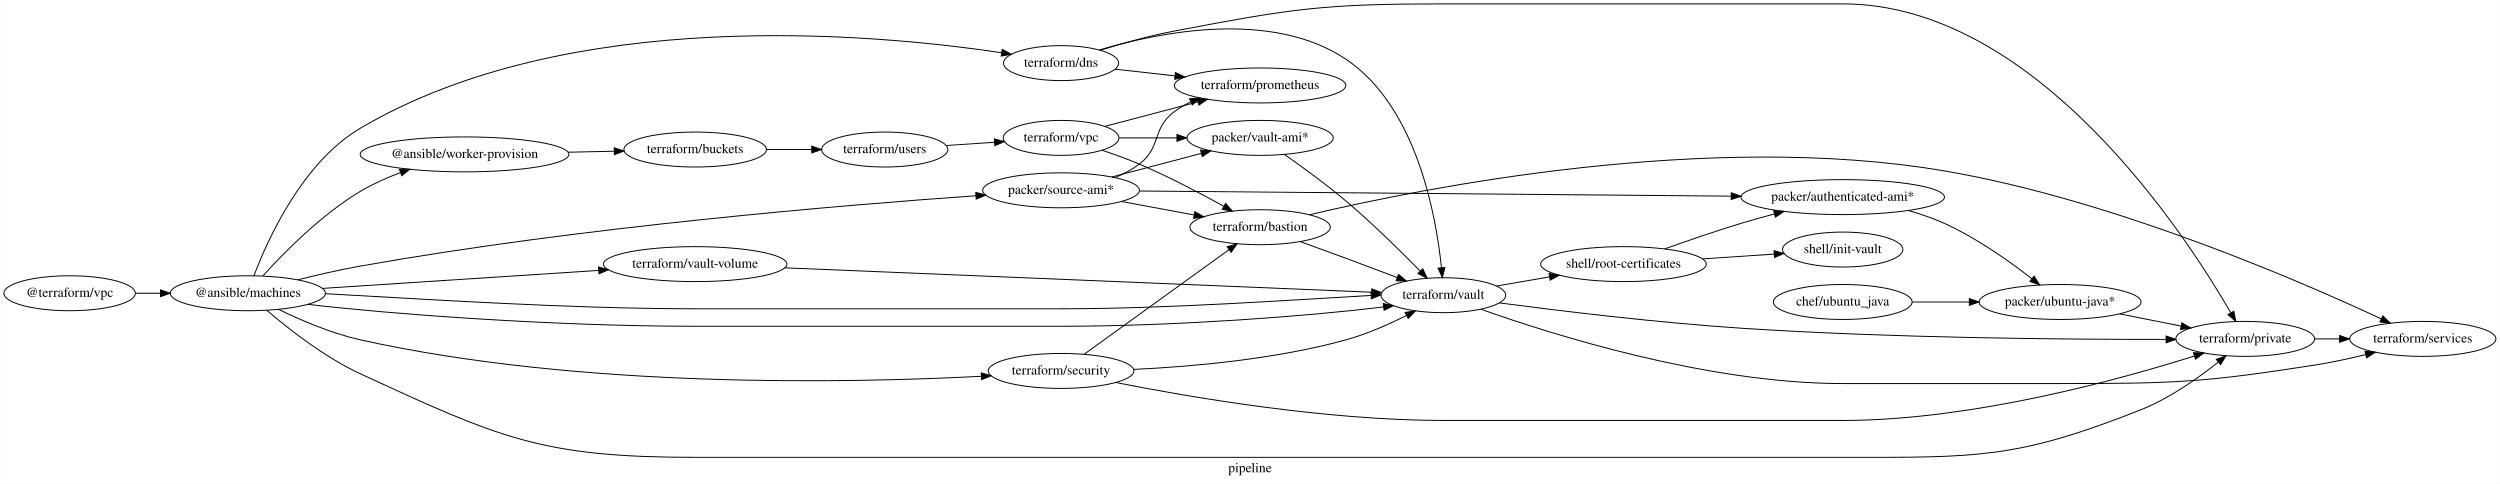
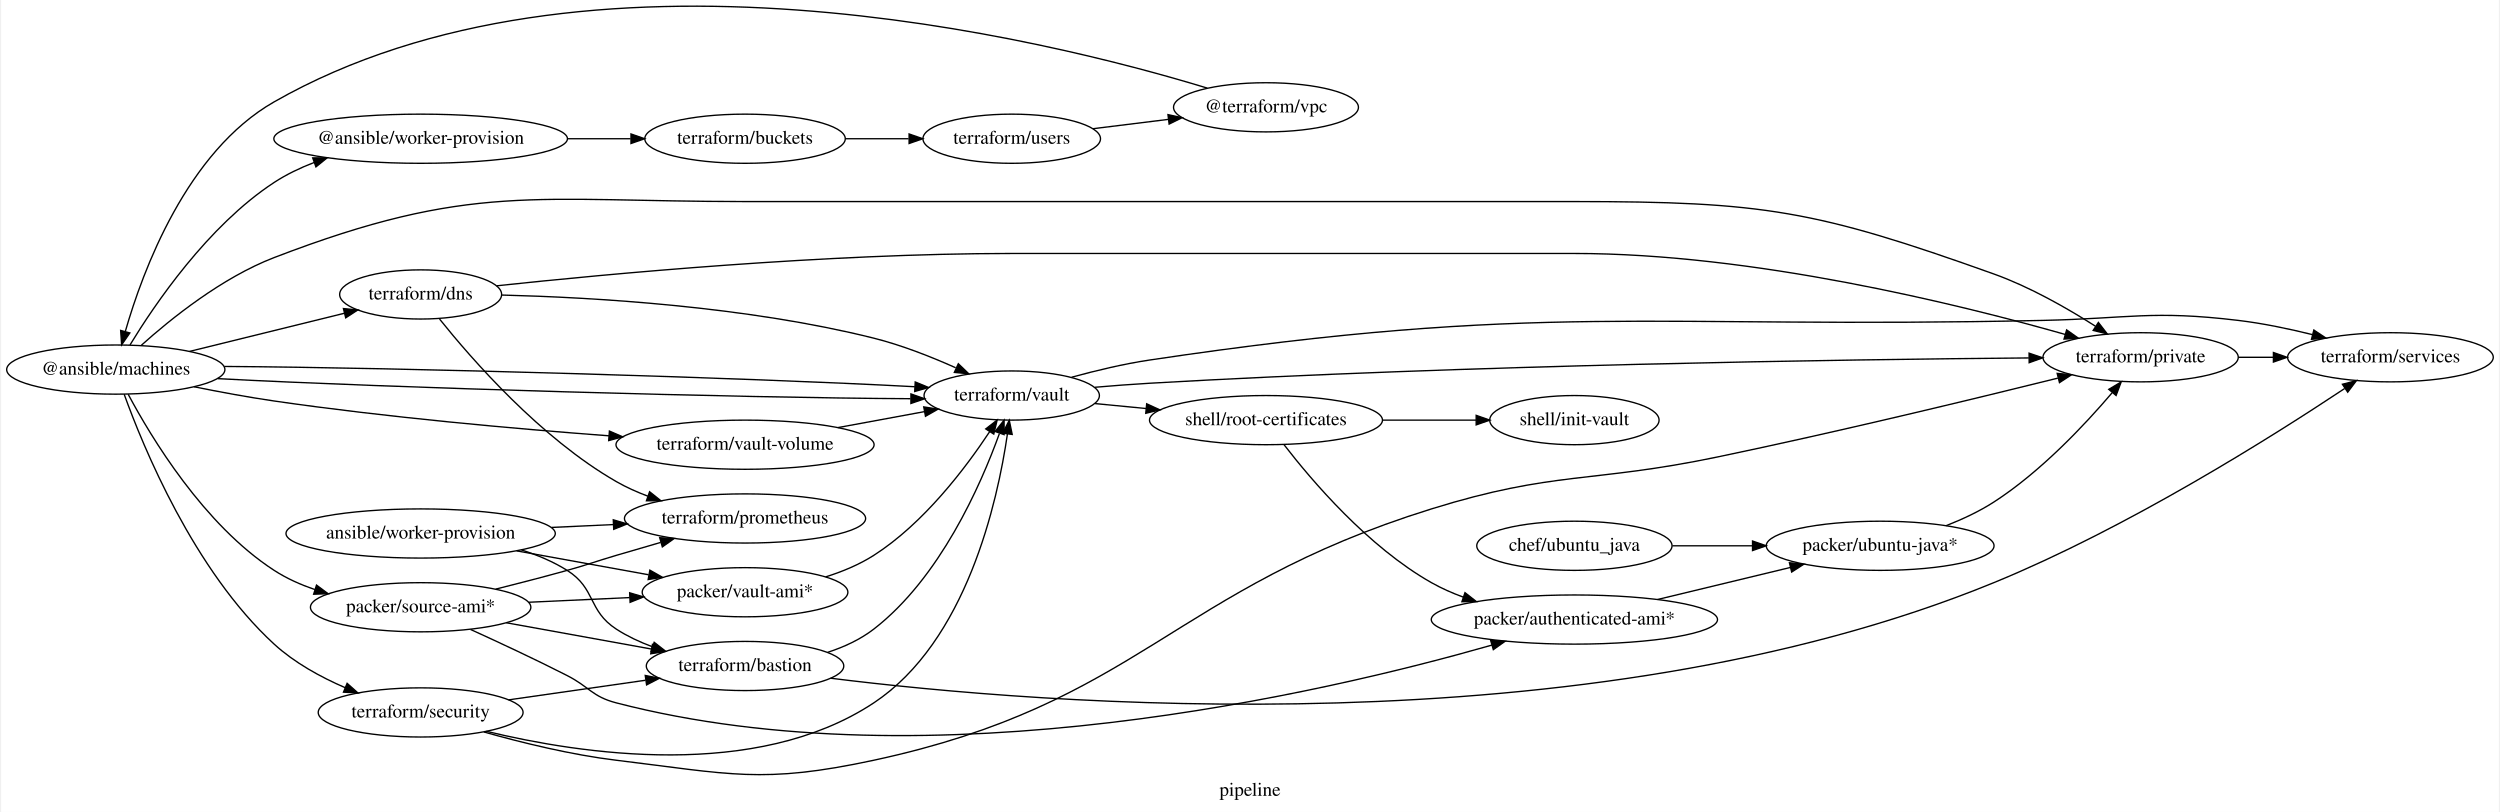
- <svg xmlns="http://www.w3.org/2000/svg" width="2574pt" height="498pt" viewBox="0.00 0.00 2574.41 498.12">
-   <g id="graph0" class="graph" transform="scale(1 1) rotate(0) translate(4 494.1202)">
-     <polygon fill="#ffffff" stroke="transparent" points="-4,4 -4,-494.12 2570.411,-494.12 2570.411,4 -4,4" />
-     <text text-anchor="middle" x="1283.205" y="-7.8" font-family="Times,serif" font-size="14.00" fill="#000000">pipeline</text>
+ <svg xmlns="http://www.w3.org/2000/svg" width="1829pt" height="594pt" viewBox="0.00 0.00 1828.56 594.39">
+   <g id="graph0" class="graph" transform="scale(1 1) rotate(0) translate(4 590.3921)">
+     <polygon fill="#ffffff" stroke="transparent" points="-4,4 -4,-590.392 1824.564,-590.392 1824.564,4 -4,4" />
+     <text text-anchor="middle" x="910.282" y="-7.8" font-family="Times,serif" font-size="14.00" fill="#000000">pipeline</text>
    <g id="node1" class="node">
-       <ellipse fill="none" stroke="#000000" cx="251.131" cy="-192.12" rx="79.886" ry="18" />
-       <text text-anchor="middle" x="251.131" y="-188.42" font-family="Times,serif" font-size="14.00" fill="#000000">@ansible/machines</text>
+       <ellipse fill="none" stroke="#000000" cx="79.943" cy="-319.83" rx="79.886" ry="18" />
+       <text text-anchor="middle" x="79.943" y="-316.13" font-family="Times,serif" font-size="14.00" fill="#000000">@ansible/machines</text>
    </g>
    <g id="node2" class="node">
-       <ellipse fill="none" stroke="#000000" cx="474.314" cy="-335.12" rx="107.481" ry="18" />
-       <text text-anchor="middle" x="474.314" y="-331.42" font-family="Times,serif" font-size="14.00" fill="#000000">@ansible/worker-provision</text>
+       <ellipse fill="none" stroke="#000000" cx="303.126" cy="-488.83" rx="107.481" ry="18" />
+       <text text-anchor="middle" x="303.126" y="-485.13" font-family="Times,serif" font-size="14.00" fill="#000000">@ansible/worker-provision</text>
    </g>
    <g id="edge4" class="edge">
-       <path fill="none" stroke="#000000" d="M266.709,-210.082C287.52,-233.095 326.502,-272.898 367.074,-297.12 379.751,-304.689 394.169,-311.077 408.229,-316.33" />
-       <polygon fill="#000000" stroke="#000000" points="407.285,-319.709 417.88,-319.785 409.645,-313.119 407.285,-319.709" />
+       <path fill="none" stroke="#000000" d="M90.329,-337.843C108.155,-367.16 147.383,-425.107 195.886,-456.83 204.849,-462.693 214.925,-467.515 225.218,-471.472" />
+       <polygon fill="#000000" stroke="#000000" points="224.112,-474.793 234.707,-474.868 226.471,-468.203 224.112,-474.793" />
    </g>
    <g id="node5" class="node">
-       <ellipse fill="none" stroke="#000000" cx="1088.619" cy="-298.12" rx="80.686" ry="18" />
-       <text text-anchor="middle" x="1088.619" y="-294.42" font-family="Times,serif" font-size="14.00" fill="#000000">packer/source-ami*</text>
+       <ellipse fill="none" stroke="#000000" cx="303.126" cy="-145.831" rx="80.686" ry="18" />
+       <text text-anchor="middle" x="303.126" y="-142.131" font-family="Times,serif" font-size="14.00" fill="#000000">packer/source-ami*</text>
    </g>
    <g id="edge14" class="edge">
-       <path fill="none" stroke="#000000" d="M302.503,-205.949C322.538,-210.967 345.769,-216.329 367.074,-220.12 593.836,-260.474 864.66,-282.969 1000.996,-292.533" />
-       <polygon fill="#000000" stroke="#000000" points="1000.758,-296.025 1010.976,-293.227 1001.243,-289.042 1000.758,-296.025" />
+       <path fill="none" stroke="#000000" d="M89.016,-301.757C105.702,-270.436 144.326,-206.229 195.886,-172.831 204.954,-166.957 215.217,-162.361 225.712,-158.764" />
+       <polygon fill="#000000" stroke="#000000" points="226.89,-162.063 235.387,-155.735 224.798,-155.383 226.89,-162.063" />
    </g>
    <g id="node10" class="node">
-       <ellipse fill="none" stroke="#000000" cx="2308.13" cy="-145.12" rx="71.487" ry="18" />
-       <text text-anchor="middle" x="2308.13" y="-141.42" font-family="Times,serif" font-size="14.00" fill="#000000">terraform/private</text>
+       <ellipse fill="none" stroke="#000000" cx="1562.284" cy="-328.83" rx="71.487" ry="18" />
+       <text text-anchor="middle" x="1562.284" y="-325.13" font-family="Times,serif" font-size="14.00" fill="#000000">terraform/private</text>
    </g>
    <g id="edge28" class="edge">
-       <path fill="none" stroke="#000000" d="M270.611,-174.608C292.548,-155.782 329.996,-126.255 367.074,-109.12 510.414,-42.879 553.891,-23.12 711.796,-23.12 711.796,-23.12 711.796,-23.12 1893.611,-23.12 2031.794,-23.12 2072.179,-21.197 2200.637,-72.12 2230.127,-83.811 2259.655,-104.685 2280.28,-121.126" />
-       <polygon fill="#000000" stroke="#000000" points="2278.309,-124.035 2288.274,-127.634 2282.728,-118.607 2278.309,-124.035" />
+       <path fill="none" stroke="#000000" d="M98.693,-337.664C120.275,-357.027 157.684,-387.146 195.886,-401.83 339.903,-457.189 386.318,-442.83 540.608,-442.83 540.608,-442.83 540.608,-442.83 1147.764,-442.83 1286.238,-442.83 1324.408,-436.473 1454.79,-389.83 1481.189,-380.387 1508.643,-364.692 1529.198,-351.587" />
+       <polygon fill="#000000" stroke="#000000" points="1531.367,-354.352 1537.844,-345.968 1527.552,-348.483 1531.367,-354.352" />
    </g>
    <g id="node12" class="node">
-       <ellipse fill="none" stroke="#000000" cx="1482.341" cy="-190.12" rx="64.189" ry="18" />
-       <text text-anchor="middle" x="1482.341" y="-186.42" font-family="Times,serif" font-size="14.00" fill="#000000">terraform/vault</text>
+       <ellipse fill="none" stroke="#000000" cx="735.844" cy="-300.83" rx="64.189" ry="18" />
+       <text text-anchor="middle" x="735.844" y="-297.13" font-family="Times,serif" font-size="14.00" fill="#000000">terraform/vault</text>
    </g>
    <g id="edge7" class="edge">
-       <path fill="none" stroke="#000000" d="M312.918,-180.685C401.267,-170.275 568.828,-158.12 711.796,-158.12 711.796,-158.12 711.796,-158.12 1088.619,-158.12 1206.244,-158.12 1343.298,-168.477 1420.74,-178.011" />
-       <polygon fill="#000000" stroke="#000000" points="1420.442,-181.501 1430.803,-179.289 1421.324,-174.556 1420.442,-181.501" />
+       <path fill="none" stroke="#000000" d="M154.545,-313.191C280.932,-306.497 535.678,-299.122 661.733,-298.51" />
+       <polygon fill="#000000" stroke="#000000" points="662.065,-302.009 672.053,-298.475 662.041,-295.01 662.065,-302.009" />
    </g>
    <g id="edge22" class="edge">
-       <path fill="none" stroke="#000000" d="M331.365,-191.636C423.221,-186.727 578.239,-176.12 711.796,-176.12 711.796,-176.12 711.796,-176.12 1088.619,-176.12 1199.855,-176.12 1328.467,-185.382 1407.606,-189.851" />
-       <polygon fill="#000000" stroke="#000000" points="1407.782,-193.367 1417.96,-190.423 1408.168,-186.377 1407.782,-193.367" />
+       <path fill="none" stroke="#000000" d="M159.387,-322.121C288.433,-321.327 541.559,-313.926 664.904,-307.275" />
+       <polygon fill="#000000" stroke="#000000" points="665.202,-310.764 674.993,-306.716 664.815,-303.774 665.202,-310.764" />
    </g>
    <g id="node13" class="node">
-       <ellipse fill="none" stroke="#000000" cx="1088.619" cy="-112.12" rx="74.987" ry="18" />
-       <text text-anchor="middle" x="1088.619" y="-108.42" font-family="Times,serif" font-size="14.00" fill="#000000">terraform/security</text>
+       <ellipse fill="none" stroke="#000000" cx="303.126" cy="-68.831" rx="74.987" ry="18" />
+       <text text-anchor="middle" x="303.126" y="-65.13" font-family="Times,serif" font-size="14.00" fill="#000000">terraform/security</text>
    </g>
    <g id="edge25" class="edge">
-       <path fill="none" stroke="#000000" d="M282.633,-175.556C305.414,-164.465 337.298,-150.729 367.074,-144.12 594.199,-93.708 871.119,-99.561 1006.347,-106.602" />
-       <polygon fill="#000000" stroke="#000000" points="1006.451,-110.112 1016.625,-107.153 1006.827,-103.122 1006.451,-110.112" />
+       <path fill="none" stroke="#000000" d="M86.046,-301.853C99.885,-263.492 137.086,-172.729 195.886,-118.831 210.715,-105.237 229.892,-94.727 247.92,-86.93" />
+       <polygon fill="#000000" stroke="#000000" points="249.303,-90.146 257.214,-83.099 246.635,-83.674 249.303,-90.146" />
    </g>
    <g id="node15" class="node">
-       <ellipse fill="none" stroke="#000000" cx="1088.619" cy="-429.12" rx="59.29" ry="18" />
-       <text text-anchor="middle" x="1088.619" y="-425.42" font-family="Times,serif" font-size="14.00" fill="#000000">terraform/dns</text>
+       <ellipse fill="none" stroke="#000000" cx="303.126" cy="-374.83" rx="59.29" ry="18" />
+       <text text-anchor="middle" x="303.126" y="-371.13" font-family="Times,serif" font-size="14.00" fill="#000000">terraform/dns</text>
    </g>
    <g id="edge8" class="edge">
-       <path fill="none" stroke="#000000" d="M257.414,-210.176C271.015,-246.22 306.899,-326.668 367.074,-362.12 581.574,-488.497 895.609,-459.528 1027.122,-439.865" />
-       <polygon fill="#000000" stroke="#000000" points="1028.044,-443.265 1037.399,-438.292 1026.985,-436.346 1028.044,-443.265" />
+       <path fill="none" stroke="#000000" d="M133.969,-333.144C168.255,-341.594 212.524,-352.503 247.175,-361.042" />
+       <polygon fill="#000000" stroke="#000000" points="246.589,-364.502 257.136,-363.497 248.264,-357.706 246.589,-364.502" />
    </g>
    <g id="node20" class="node">
-       <ellipse fill="none" stroke="#000000" cx="711.796" cy="-222.12" rx="94.484" ry="18" />
-       <text text-anchor="middle" x="711.796" y="-218.42" font-family="Times,serif" font-size="14.00" fill="#000000">terraform/vault-volume</text>
+       <ellipse fill="none" stroke="#000000" cx="540.608" cy="-264.83" rx="94.484" ry="18" />
+       <text text-anchor="middle" x="540.608" y="-261.13" font-family="Times,serif" font-size="14.00" fill="#000000">terraform/vault-volume</text>
    </g>
    <g id="edge13" class="edge">
-       <path fill="none" stroke="#000000" d="M327.977,-197.125C405.955,-202.203 527.008,-210.086 612.278,-215.639" />
-       <polygon fill="#000000" stroke="#000000" points="612.288,-219.147 622.494,-216.304 612.742,-212.162 612.288,-219.147" />
+       <path fill="none" stroke="#000000" d="M137.24,-307.246C155.873,-303.481 176.695,-299.617 195.886,-296.83 278.091,-284.894 372.005,-276.519 441.029,-271.339" />
+       <polygon fill="#000000" stroke="#000000" points="441.313,-274.828 451.027,-270.598 440.796,-267.847 441.313,-274.828" />
    </g>
    <g id="node3" class="node">
-       <ellipse fill="none" stroke="#000000" cx="711.796" cy="-340.12" rx="73.387" ry="18" />
-       <text text-anchor="middle" x="711.796" y="-336.42" font-family="Times,serif" font-size="14.00" fill="#000000">terraform/buckets</text>
+       <ellipse fill="none" stroke="#000000" cx="540.608" cy="-488.83" rx="73.387" ry="18" />
+       <text text-anchor="middle" x="540.608" y="-485.13" font-family="Times,serif" font-size="14.00" fill="#000000">terraform/buckets</text>
    </g>
    <g id="edge5" class="edge">
-       <path fill="none" stroke="#000000" d="M580.899,-337.364C596.728,-337.697 612.849,-338.037 628.119,-338.358" />
-       <polygon fill="#000000" stroke="#000000" points="628.47,-341.866 638.542,-338.578 628.617,-334.868 628.47,-341.866" />
+       <path fill="none" stroke="#000000" d="M410.403,-488.83C425.983,-488.83 441.829,-488.83 456.854,-488.83" />
+       <polygon fill="#000000" stroke="#000000" points="457.112,-492.331 467.112,-488.83 457.112,-485.331 457.112,-492.331" />
    </g>
    <g id="node8" class="node">
-       <ellipse fill="none" stroke="#000000" cx="907.032" cy="-340.12" rx="64.989" ry="18" />
-       <text text-anchor="middle" x="907.032" y="-336.42" font-family="Times,serif" font-size="14.00" fill="#000000">terraform/users</text>
+       <ellipse fill="none" stroke="#000000" cx="735.844" cy="-488.83" rx="64.989" ry="18" />
+       <text text-anchor="middle" x="735.844" y="-485.13" font-family="Times,serif" font-size="14.00" fill="#000000">terraform/users</text>
    </g>
    <g id="edge38" class="edge">
-       <path fill="none" stroke="#000000" d="M785.328,-340.12C800.434,-340.12 816.361,-340.12 831.535,-340.12" />
-       <polygon fill="#000000" stroke="#000000" points="831.901,-343.62 841.901,-340.12 831.901,-336.62 831.901,-343.62" />
+       <path fill="none" stroke="#000000" d="M614.14,-488.83C629.246,-488.83 645.173,-488.83 660.347,-488.83" />
+       <polygon fill="#000000" stroke="#000000" points="660.713,-492.331 670.713,-488.83 660.713,-485.331 660.713,-492.331" />
    </g>
    <g id="node4" class="node">
-       <ellipse fill="none" stroke="#000000" cx="1893.611" cy="-183.12" rx="71.487" ry="18" />
-       <text text-anchor="middle" x="1893.611" y="-179.42" font-family="Times,serif" font-size="14.00" fill="#000000">chef/ubuntu_java</text>
+       <ellipse fill="none" stroke="#000000" cx="1147.764" cy="-190.831" rx="71.487" ry="18" />
+       <text text-anchor="middle" x="1147.764" y="-187.131" font-family="Times,serif" font-size="14.00" fill="#000000">chef/ubuntu_java</text>
    </g>
    <g id="node6" class="node">
-       <ellipse fill="none" stroke="#000000" cx="2117.444" cy="-183.12" rx="83.386" ry="18" />
-       <text text-anchor="middle" x="2117.444" y="-179.42" font-family="Times,serif" font-size="14.00" fill="#000000">packer/ubuntu-java*</text>
+       <ellipse fill="none" stroke="#000000" cx="1371.598" cy="-190.831" rx="83.386" ry="18" />
+       <text text-anchor="middle" x="1371.598" y="-187.131" font-family="Times,serif" font-size="14.00" fill="#000000">packer/ubuntu-java*</text>
    </g>
    <g id="edge26" class="edge">
-       <path fill="none" stroke="#000000" d="M1965.357,-183.12C1983.977,-183.12 2004.308,-183.12 2023.87,-183.12" />
-       <polygon fill="#000000" stroke="#000000" points="2024.017,-186.62 2034.017,-183.12 2024.017,-179.62 2024.017,-186.62" />
+       <path fill="none" stroke="#000000" d="M1219.51,-190.831C1238.13,-190.831 1258.461,-190.831 1278.023,-190.831" />
+       <polygon fill="#000000" stroke="#000000" points="1278.17,-194.331 1288.17,-190.831 1278.17,-187.331 1278.17,-194.331" />
    </g>
    <g id="node9" class="node">
-       <ellipse fill="none" stroke="#000000" cx="1293.604" cy="-260.12" rx="72.287" ry="18" />
-       <text text-anchor="middle" x="1293.604" y="-256.42" font-family="Times,serif" font-size="14.00" fill="#000000">terraform/bastion</text>
+       <ellipse fill="none" stroke="#000000" cx="540.608" cy="-102.831" rx="72.287" ry="18" />
+       <text text-anchor="middle" x="540.608" y="-99.13" font-family="Times,serif" font-size="14.00" fill="#000000">terraform/bastion</text>
    </g>
    <g id="edge6" class="edge">
-       <path fill="none" stroke="#000000" d="M1150.678,-286.616C1174.289,-282.239 1201.311,-277.229 1225.456,-272.753" />
-       <polygon fill="#000000" stroke="#000000" points="1226.416,-276.135 1235.61,-270.871 1225.139,-269.253 1226.416,-276.135" />
+       <path fill="none" stroke="#000000" d="M365.833,-134.476C398.461,-128.569 438.414,-121.334 471.881,-115.275" />
+       <polygon fill="#000000" stroke="#000000" points="472.828,-118.66 482.044,-113.434 471.581,-111.772 472.828,-118.66" />
    </g>
    <g id="node11" class="node">
-       <ellipse fill="none" stroke="#000000" cx="1293.604" cy="-352.12" rx="75.287" ry="18" />
-       <text text-anchor="middle" x="1293.604" y="-348.42" font-family="Times,serif" font-size="14.00" fill="#000000">packer/vault-ami*</text>
+       <ellipse fill="none" stroke="#000000" cx="540.608" cy="-156.831" rx="75.287" ry="18" />
+       <text text-anchor="middle" x="540.608" y="-153.131" font-family="Times,serif" font-size="14.00" fill="#000000">packer/vault-ami*</text>
    </g>
    <g id="edge18" class="edge">
-       <path fill="none" stroke="#000000" d="M1140.876,-311.886C1169.011,-319.298 1203.855,-328.477 1233.154,-336.195" />
-       <polygon fill="#000000" stroke="#000000" points="1232.298,-339.589 1242.86,-338.752 1234.081,-332.82 1232.298,-339.589" />
+       <path fill="none" stroke="#000000" d="M382.204,-149.493C405.935,-150.593 432.054,-151.802 456.119,-152.917" />
+       <polygon fill="#000000" stroke="#000000" points="456.143,-156.422 466.295,-153.388 456.467,-149.429 456.143,-156.422" />
    </g>
    <g id="node17" class="node">
-       <ellipse fill="none" stroke="#000000" cx="1893.611" cy="-291.12" rx="104.782" ry="18" />
-       <text text-anchor="middle" x="1893.611" y="-287.42" font-family="Times,serif" font-size="14.00" fill="#000000">packer/authenticated-ami*</text>
+       <ellipse fill="none" stroke="#000000" cx="1147.764" cy="-136.831" rx="104.782" ry="18" />
+       <text text-anchor="middle" x="1147.764" y="-133.131" font-family="Times,serif" font-size="14.00" fill="#000000">packer/authenticated-ami*</text>
    </g>
    <g id="edge34" class="edge">
-       <path fill="none" stroke="#000000" d="M1169.491,-297.417C1313.204,-296.167 1613.462,-293.556 1778.618,-292.12" />
-       <polygon fill="#000000" stroke="#000000" points="1778.842,-295.618 1788.811,-292.031 1778.781,-288.619 1778.842,-295.618" />
+       <path fill="none" stroke="#000000" d="M339.671,-129.568C360.552,-120.083 387.127,-107.685 410.367,-95.831 426.671,-87.514 428.649,-80.422 446.367,-75.831 677.635,-15.903 964.626,-83.044 1087.436,-118.153" />
+       <polygon fill="#000000" stroke="#000000" points="1086.469,-121.517 1097.047,-120.932 1088.413,-114.793 1086.469,-121.517" />
    </g>
    <g id="node18" class="node">
-       <ellipse fill="none" stroke="#000000" cx="1293.604" cy="-406.12" rx="88.284" ry="18" />
-       <text text-anchor="middle" x="1293.604" y="-402.42" font-family="Times,serif" font-size="14.00" fill="#000000">terraform/prometheus</text>
+       <ellipse fill="none" stroke="#000000" cx="540.608" cy="-210.831" rx="88.284" ry="18" />
+       <text text-anchor="middle" x="540.608" y="-207.131" font-family="Times,serif" font-size="14.00" fill="#000000">terraform/prometheus</text>
    </g>
    <g id="edge1" class="edge">
-       <path fill="none" stroke="#000000" d="M1143.962,-311.218C1152.924,-314.826 1161.711,-319.382 1169.212,-325.12 1192.122,-342.646 1182.07,-361.903 1205.212,-379.12 1210.366,-382.954 1216.069,-386.249 1222.024,-389.08" />
-       <polygon fill="#000000" stroke="#000000" points="1220.976,-392.439 1231.546,-393.158 1223.731,-386.004 1220.976,-392.439" />
+       <path fill="none" stroke="#000000" d="M358.097,-159.111C374.918,-163.325 393.443,-168.118 410.367,-172.831 426.484,-177.319 430.325,-179.082 446.367,-183.831 456.862,-186.937 468.032,-190.187 478.875,-193.312" />
+       <polygon fill="#000000" stroke="#000000" points="478.135,-196.741 488.713,-196.139 480.068,-190.013 478.135,-196.741" />
    </g>
    <g id="edge33" class="edge">
-       <path fill="none" stroke="#000000" d="M2178.828,-170.888C2199.038,-166.86 2221.589,-162.366 2242.128,-158.273" />
-       <polygon fill="#000000" stroke="#000000" points="2242.907,-161.687 2252.03,-156.3 2241.539,-154.822 2242.907,-161.687" />
+       <path fill="none" stroke="#000000" d="M1419.872,-205.553C1431.758,-210.198 1444.126,-215.953 1454.79,-222.831 1489.073,-244.941 1521.405,-279.349 1541.485,-302.928" />
+       <polygon fill="#000000" stroke="#000000" points="1538.955,-305.359 1548.059,-310.779 1544.322,-300.865 1538.955,-305.359" />
    </g>
    <g id="node7" class="node">
-       <ellipse fill="none" stroke="#000000" cx="1088.619" cy="-352.12" rx="59.59" ry="18" />
-       <text text-anchor="middle" x="1088.619" y="-348.42" font-family="Times,serif" font-size="14.00" fill="#000000">terraform/vpc</text>
+       <ellipse fill="none" stroke="#000000" cx="921.981" cy="-511.83" rx="67.688" ry="18" />
+       <text text-anchor="middle" x="921.981" y="-508.13" font-family="Times,serif" font-size="14.00" fill="#000000">@terraform/vpc</text>
+     </g>
+     <g id="edge3" class="edge">
+       <path fill="none" stroke="#000000" d="M878.995,-525.9C760.635,-561.902 423.652,-645.73 195.886,-515.831 132.004,-479.398 99.743,-392.43 86.878,-347.601" />
+       <polygon fill="#000000" stroke="#000000" points="90.247,-346.649 84.219,-337.935 83.497,-348.506 90.247,-346.649" />
+     </g>
+     <g id="edge27" class="edge">
+       <path fill="none" stroke="#000000" d="M795.251,-496.171C812.846,-498.345 832.296,-500.749 850.567,-503.006" />
+       <polygon fill="#000000" stroke="#000000" points="850.224,-506.49 860.577,-504.243 851.082,-499.543 850.224,-506.49" />
+     </g>
+     <g id="edge31" class="edge">
+       <path fill="none" stroke="#000000" d="M601.163,-112.846C613.134,-116.77 625.021,-122.231 634.85,-129.831 683.219,-167.228 713.038,-234.865 726.797,-272.904" />
+       <polygon fill="#000000" stroke="#000000" points="723.651,-274.512 730.254,-282.798 730.259,-272.203 723.651,-274.512" />
+     </g>
+     <g id="node14" class="node">
+       <ellipse fill="none" stroke="#000000" cx="1745.171" cy="-328.83" rx="75.287" ry="18" />
+       <text text-anchor="middle" x="1745.171" y="-325.13" font-family="Times,serif" font-size="14.00" fill="#000000">terraform/services</text>
+     </g>
+     <g id="edge11" class="edge">
+       <path fill="none" stroke="#000000" d="M603.23,-93.89C755.735,-74.84 1155.796,-41.37 1454.79,-163.831 1552.939,-204.03 1659.081,-271.022 1711.684,-305.995" />
+       <polygon fill="#000000" stroke="#000000" points="1710.005,-309.084 1720.264,-311.732 1713.896,-303.264 1710.005,-309.084" />
+     </g>
+     <g id="edge12" class="edge">
+       <path fill="none" stroke="#000000" d="M1633.778,-328.83C1642.203,-328.83 1650.866,-328.83 1659.46,-328.83" />
+       <polygon fill="#000000" stroke="#000000" points="1659.5,-332.331 1669.5,-328.83 1659.5,-325.331 1659.5,-332.331" />
+     </g>
+     <g id="edge16" class="edge">
+       <path fill="none" stroke="#000000" d="M599.689,-168.08C611.888,-171.928 624.239,-177.046 634.85,-183.831 671.411,-207.206 702.083,-247.738 719.716,-274.423" />
+       <polygon fill="#000000" stroke="#000000" points="716.822,-276.393 725.186,-282.897 722.703,-272.597 716.822,-276.393" />
+     </g>
+     <g id="edge9" class="edge">
+       <path fill="none" stroke="#000000" d="M796.682,-306.873C809.909,-308.014 823.834,-309.082 836.838,-309.83 1070.059,-323.263 1346.009,-327.205 1480.444,-328.357" />
+       <polygon fill="#000000" stroke="#000000" points="1480.63,-331.859 1490.659,-328.442 1480.688,-324.859 1480.63,-331.859" />
+     </g>
+     <g id="edge10" class="edge">
+       <path fill="none" stroke="#000000" d="M779.682,-314.231C797.279,-319.053 817.857,-323.998 836.838,-326.83 1124.583,-369.772 1199.931,-349.385 1490.79,-355.83 1554.324,-357.238 1570.676,-363.369 1633.777,-355.83 1651.616,-353.7 1670.726,-349.714 1687.993,-345.446" />
+       <polygon fill="#000000" stroke="#000000" points="1689.099,-348.776 1697.923,-342.913 1687.368,-341.993 1689.099,-348.776" />
+     </g>
+     <g id="node16" class="node">
+       <ellipse fill="none" stroke="#000000" cx="921.981" cy="-282.83" rx="85.285" ry="18" />
+       <text text-anchor="middle" x="921.981" y="-279.13" font-family="Times,serif" font-size="14.00" fill="#000000">shell/root-certificates</text>
+     </g>
+     <g id="edge30" class="edge">
+       <path fill="none" stroke="#000000" d="M796.792,-294.937C808.756,-293.78 821.527,-292.545 834.168,-291.322" />
+       <polygon fill="#000000" stroke="#000000" points="834.643,-294.793 844.26,-290.346 833.969,-287.825 834.643,-294.793" />
+     </g>
+     <g id="edge23" class="edge">
+       <path fill="none" stroke="#000000" d="M367.392,-78.031C398.38,-82.468 435.688,-87.809 467.73,-92.397" />
+       <polygon fill="#000000" stroke="#000000" points="467.539,-95.905 477.934,-93.857 468.531,-88.975 467.539,-95.905" />
+     </g>
+     <g id="edge24" class="edge">
+       <path fill="none" stroke="#000000" d="M349.377,-54.541C377.184,-46.703 413.453,-37.793 446.367,-33.831 529.537,-23.817 552.95,-16.228 634.85,-33.831 829.438,-75.653 853.071,-158.724 1043.123,-217.831 1133.393,-245.904 1159.859,-236.541 1252.405,-255.831 1339.41,-273.965 1439.373,-298.119 1501.69,-313.576" />
+       <polygon fill="#000000" stroke="#000000" points="1501.19,-317.058 1511.739,-316.074 1502.879,-310.265 1501.19,-317.058" />
+     </g>
+     <g id="edge21" class="edge">
+       <path fill="none" stroke="#000000" d="M351.195,-55.036C420.24,-38.265 548.645,-18.734 634.85,-75.831 702.694,-120.766 725.467,-222.992 732.698,-272.677" />
+       <polygon fill="#000000" stroke="#000000" points="729.247,-273.278 734.05,-282.722 736.184,-272.344 729.247,-273.278" />
+     </g>
+     <g id="edge19" class="edge">
+       <path fill="none" stroke="#000000" d="M358.712,-381.156C440.992,-389.958 600.107,-404.83 735.844,-404.83 735.844,-404.83 735.844,-404.83 1147.764,-404.83 1278.269,-404.83 1428.152,-367.934 1507.052,-345.558" />
+       <polygon fill="#000000" stroke="#000000" points="1508.13,-348.889 1516.779,-342.77 1506.202,-342.16 1508.13,-348.889" />
+     </g>
+     <g id="edge20" class="edge">
+       <path fill="none" stroke="#000000" d="M362.447,-374.397C429.52,-372.694 541.536,-366.175 634.85,-342.83 655.212,-337.737 676.818,-329.212 694.798,-321.168" />
+       <polygon fill="#000000" stroke="#000000" points="696.751,-324.123 704.383,-316.774 693.834,-317.76 696.751,-324.123" />
+     </g>
+     <g id="edge37" class="edge">
+       <path fill="none" stroke="#000000" d="M316.948,-356.849C340.394,-327.577 390.856,-269.693 446.367,-237.831 453.581,-233.69 461.476,-230.145 469.528,-227.122" />
+       <polygon fill="#000000" stroke="#000000" points="470.735,-230.407 479.022,-223.806 468.427,-223.799 470.735,-230.407" />
+     </g>
+     <g id="edge32" class="edge">
+       <path fill="none" stroke="#000000" d="M935.12,-264.935C955.346,-238.704 996.67,-190.089 1043.123,-163.831 1050.402,-159.716 1058.317,-156.216 1066.427,-153.241" />
+       <polygon fill="#000000" stroke="#000000" points="1067.668,-156.516 1076.01,-149.985 1065.415,-149.888 1067.668,-156.516" />
+     </g>
+     <g id="node21" class="node">
+       <ellipse fill="none" stroke="#000000" cx="1147.764" cy="-282.83" rx="61.99" ry="18" />
+       <text text-anchor="middle" x="1147.764" y="-279.13" font-family="Times,serif" font-size="14.00" fill="#000000">shell/init-vault</text>
+     </g>
+     <g id="edge36" class="edge">
+       <path fill="none" stroke="#000000" d="M1007.34,-282.83C1029.871,-282.83 1053.961,-282.83 1075.713,-282.83" />
+       <polygon fill="#000000" stroke="#000000" points="1075.856,-286.331 1085.856,-282.83 1075.856,-279.331 1075.856,-286.331" />
+     </g>
+     <g id="edge35" class="edge">
+       <path fill="none" stroke="#000000" d="M1208.632,-151.515C1238.77,-158.786 1275.194,-167.573 1305.956,-174.994" />
+       <polygon fill="#000000" stroke="#000000" points="1305.187,-178.409 1315.729,-177.352 1306.829,-171.605 1305.187,-178.409" />
+     </g>
+     <g id="node19" class="node">
+       <ellipse fill="none" stroke="#000000" cx="303.126" cy="-199.831" rx="98.583" ry="18" />
+       <text text-anchor="middle" x="303.126" y="-196.131" font-family="Times,serif" font-size="14.00" fill="#000000">ansible/worker-provision</text>
    </g>
    <g id="edge29" class="edge">
-       <path fill="none" stroke="#000000" d="M1130.919,-339.346C1143.404,-335.202 1156.993,-330.321 1169.212,-325.12 1199.232,-312.343 1231.878,-295.151 1256.19,-281.656" />
-       <polygon fill="#000000" stroke="#000000" points="1258.061,-284.621 1265.078,-276.683 1254.642,-278.512 1258.061,-284.621" />
+       <path fill="none" stroke="#000000" d="M376.889,-187.801C388.608,-184.079 400.202,-179.207 410.367,-172.831 431.481,-159.587 425.469,-143.415 446.367,-129.831 454.416,-124.598 463.493,-120.361 472.755,-116.934" />
+       <polygon fill="#000000" stroke="#000000" points="474.093,-120.176 482.438,-113.649 471.844,-113.547 474.093,-120.176" />
    </g>
    <g id="edge15" class="edge">
-       <path fill="none" stroke="#000000" d="M1148.461,-352.12C1167.062,-352.12 1187.944,-352.12 1207.947,-352.12" />
-       <polygon fill="#000000" stroke="#000000" points="1207.994,-355.62 1217.994,-352.12 1207.994,-348.62 1207.994,-355.62" />
+       <path fill="none" stroke="#000000" d="M373.415,-187.104C403.89,-181.586 439.504,-175.137 470.013,-169.613" />
+       <polygon fill="#000000" stroke="#000000" points="470.933,-173.003 480.149,-167.778 469.685,-166.115 470.933,-173.003" />
    </g>
    <g id="edge2" class="edge">
-       <path fill="none" stroke="#000000" d="M1133.858,-364.038C1161.945,-371.437 1198.477,-381.06 1229.516,-389.237" />
-       <polygon fill="#000000" stroke="#000000" points="1228.821,-392.673 1239.382,-391.836 1230.604,-385.904 1228.821,-392.673" />
-     </g>
-     <g id="edge27" class="edge">
-       <path fill="none" stroke="#000000" d="M970.288,-344.3C986.393,-345.365 1003.774,-346.513 1020.127,-347.594" />
-       <polygon fill="#000000" stroke="#000000" points="1019.947,-351.09 1030.156,-348.257 1020.408,-344.105 1019.947,-351.09" />
-     </g>
-     <g id="edge31" class="edge">
-       <path fill="none" stroke="#000000" d="M1335.021,-245.268C1349.856,-239.911 1366.692,-233.788 1381.996,-228.12 1399.228,-221.739 1418.078,-214.633 1434.741,-208.309" />
-       <polygon fill="#000000" stroke="#000000" points="1436.167,-211.512 1444.271,-204.687 1433.68,-204.968 1436.167,-211.512" />
-     </g>
-     <g id="node14" class="node">
-       <ellipse fill="none" stroke="#000000" cx="2491.017" cy="-145.12" rx="75.287" ry="18" />
-       <text text-anchor="middle" x="2491.017" y="-141.42" font-family="Times,serif" font-size="14.00" fill="#000000">terraform/services</text>
-     </g>
-     <g id="edge11" class="edge">
-       <path fill="none" stroke="#000000" d="M1344.392,-272.947C1460.821,-300.472 1755.64,-359.471 1998.251,-318.12 2171.238,-288.636 2364.31,-204.852 2448.224,-165.724" />
-       <polygon fill="#000000" stroke="#000000" points="2449.866,-168.82 2457.433,-161.405 2446.893,-162.483 2449.866,-168.82" />
-     </g>
-     <g id="edge12" class="edge">
-       <path fill="none" stroke="#000000" d="M2379.625,-145.12C2388.05,-145.12 2396.712,-145.12 2405.307,-145.12" />
-       <polygon fill="#000000" stroke="#000000" points="2405.347,-148.62 2415.347,-145.12 2405.347,-141.62 2405.347,-148.62" />
-     </g>
-     <g id="edge16" class="edge">
-       <path fill="none" stroke="#000000" d="M1318.668,-335.045C1336.745,-322.407 1361.476,-304.449 1381.996,-287.12 1409.41,-263.971 1438.684,-235.147 1458.494,-214.959" />
-       <polygon fill="#000000" stroke="#000000" points="1461.122,-217.277 1465.599,-207.674 1456.111,-212.389 1461.122,-217.277" />
-     </g>
-     <g id="edge9" class="edge">
-       <path fill="none" stroke="#000000" d="M1540.133,-182.155C1601.673,-174.038 1701.989,-161.852 1788.97,-156.12 1943.342,-145.946 2124.037,-144.47 2226.398,-144.601" />
-       <polygon fill="#000000" stroke="#000000" points="2226.656,-148.102 2236.662,-144.62 2226.669,-141.102 2226.656,-148.102" />
-     </g>
-     <g id="edge10" class="edge">
-       <path fill="none" stroke="#000000" d="M1521.121,-175.6C1593.327,-149.909 1753.754,-99.12 1893.611,-99.12 1893.611,-99.12 1893.611,-99.12 2117.444,-99.12 2234.274,-99.12 2264.196,-100.076 2379.624,-118.12 2396.881,-120.818 2415.399,-124.84 2432.285,-128.96" />
-       <polygon fill="#000000" stroke="#000000" points="2431.467,-132.364 2442.017,-131.389 2433.162,-125.572 2431.467,-132.364" />
-     </g>
-     <g id="node16" class="node">
-       <ellipse fill="none" stroke="#000000" cx="1667.828" cy="-222.12" rx="85.285" ry="18" />
-       <text text-anchor="middle" x="1667.828" y="-218.42" font-family="Times,serif" font-size="14.00" fill="#000000">shell/root-certificates</text>
-     </g>
-     <g id="edge30" class="edge">
-       <path fill="none" stroke="#000000" d="M1537.24,-199.591C1554.276,-202.53 1573.368,-205.824 1591.582,-208.966" />
-       <polygon fill="#000000" stroke="#000000" points="1591.143,-212.442 1601.592,-210.693 1592.333,-205.544 1591.143,-212.442" />
-     </g>
-     <g id="edge23" class="edge">
-       <path fill="none" stroke="#000000" d="M1112.535,-129.387C1149.41,-156.012 1220.201,-207.123 1261.499,-236.94" />
-       <polygon fill="#000000" stroke="#000000" points="1259.685,-239.947 1269.841,-242.963 1263.782,-234.272 1259.685,-239.947" />
-     </g>
-     <g id="edge24" class="edge">
-       <path fill="none" stroke="#000000" d="M1145.046,-100.163C1221.227,-85.089 1361.377,-61.12 1482.341,-61.12 1482.341,-61.12 1482.341,-61.12 1893.611,-61.12 2026.169,-61.12 2177.908,-102.893 2255.855,-127.523" />
-       <polygon fill="#000000" stroke="#000000" points="2254.853,-130.877 2265.444,-130.584 2256.982,-124.209 2254.853,-130.877" />
-     </g>
-     <g id="edge21" class="edge">
-       <path fill="none" stroke="#000000" d="M1163.094,-113.674C1223.144,-116.483 1309.27,-124.052 1381.996,-144.12 1403.49,-150.051 1426.172,-160.092 1444.524,-169.282" />
-       <polygon fill="#000000" stroke="#000000" points="1442.932,-172.399 1453.428,-173.844 1446.123,-166.169 1442.932,-172.399" />
-     </g>
-     <g id="edge19" class="edge">
-       <path fill="none" stroke="#000000" d="M1128.94,-442.417C1151.205,-449.28 1179.484,-457.219 1205.212,-462.12 1326.82,-485.288 1358.545,-490.12 1482.341,-490.12 1482.341,-490.12 1482.341,-490.12 1893.611,-490.12 2091.999,-490.12 2245.952,-253.775 2293.119,-172.322" />
-       <polygon fill="#000000" stroke="#000000" points="2296.419,-173.603 2298.338,-163.183 2290.34,-170.132 2296.419,-173.603" />
-     </g>
-     <g id="edge20" class="edge">
-       <path fill="none" stroke="#000000" d="M1128.176,-442.702C1188.53,-460.768 1304.729,-484.809 1381.996,-433.12 1455.11,-384.21 1475.01,-271.223 1480.38,-218.355" />
-       <polygon fill="#000000" stroke="#000000" points="1483.872,-218.602 1481.296,-208.325 1476.901,-217.966 1483.872,-218.602" />
-     </g>
-     <g id="edge37" class="edge">
-       <path fill="none" stroke="#000000" d="M1144.362,-422.866C1163.312,-420.739 1184.976,-418.309 1205.812,-415.971" />
-       <polygon fill="#000000" stroke="#000000" points="1206.411,-419.426 1215.959,-414.832 1205.631,-412.469 1206.411,-419.426" />
-     </g>
-     <g id="edge32" class="edge">
-       <path fill="none" stroke="#000000" d="M1710.16,-237.743C1733.297,-246.041 1762.545,-256.145 1788.97,-264.12 1799.945,-267.433 1811.642,-270.702 1823.091,-273.76" />
-       <polygon fill="#000000" stroke="#000000" points="1822.503,-277.224 1833.064,-276.389 1824.287,-270.455 1822.503,-277.224" />
-     </g>
-     <g id="node21" class="node">
-       <ellipse fill="none" stroke="#000000" cx="1893.611" cy="-237.12" rx="61.99" ry="18" />
-       <text text-anchor="middle" x="1893.611" y="-233.42" font-family="Times,serif" font-size="14.00" fill="#000000">shell/init-vault</text>
-     </g>
-     <g id="edge36" class="edge">
-       <path fill="none" stroke="#000000" d="M1749.341,-227.536C1773.437,-229.136 1799.606,-230.875 1822.958,-232.426" />
-       <polygon fill="#000000" stroke="#000000" points="1822.914,-235.931 1833.123,-233.102 1823.378,-228.946 1822.914,-235.931" />
-     </g>
-     <g id="edge35" class="edge">
-       <path fill="none" stroke="#000000" d="M1961.217,-277.329C1973.795,-273.746 1986.627,-269.377 1998.251,-264.12 2031.346,-249.154 2065.235,-225.114 2088.376,-207.104" />
-       <polygon fill="#000000" stroke="#000000" points="2090.717,-209.715 2096.394,-200.77 2086.378,-204.223 2090.717,-209.715" />
-     </g>
-     <g id="node19" class="node">
-       <ellipse fill="none" stroke="#000000" cx="67.594" cy="-192.12" rx="67.688" ry="18" />
-       <text text-anchor="middle" x="67.594" y="-188.42" font-family="Times,serif" font-size="14.00" fill="#000000">@terraform/vpc</text>
-     </g>
-     <g id="edge3" class="edge">
-       <path fill="none" stroke="#000000" d="M135.415,-192.12C143.782,-192.12 152.435,-192.12 161.067,-192.12" />
-       <polygon fill="#000000" stroke="#000000" points="161.173,-195.62 171.173,-192.12 161.173,-188.62 161.173,-195.62" />
+       <path fill="none" stroke="#000000" d="M399.035,-204.273C413.887,-204.961 429.235,-205.672 444.1,-206.36" />
+       <polygon fill="#000000" stroke="#000000" points="444.151,-209.866 454.303,-206.833 444.475,-202.874 444.151,-209.866" />
    </g>
    <g id="edge17" class="edge">
-       <path fill="none" stroke="#000000" d="M803.977,-218.292C958.499,-211.875 1266.74,-199.074 1408.229,-193.198" />
-       <polygon fill="#000000" stroke="#000000" points="1408.687,-196.682 1418.533,-192.77 1408.396,-189.688 1408.687,-196.682" />
+       <path fill="none" stroke="#000000" d="M608.618,-277.371C629.142,-281.155 651.593,-285.295 671.846,-289.03" />
+       <polygon fill="#000000" stroke="#000000" points="671.434,-292.513 681.903,-290.884 672.703,-285.629 671.434,-292.513" />
    </g>
  </g>
</svg>
